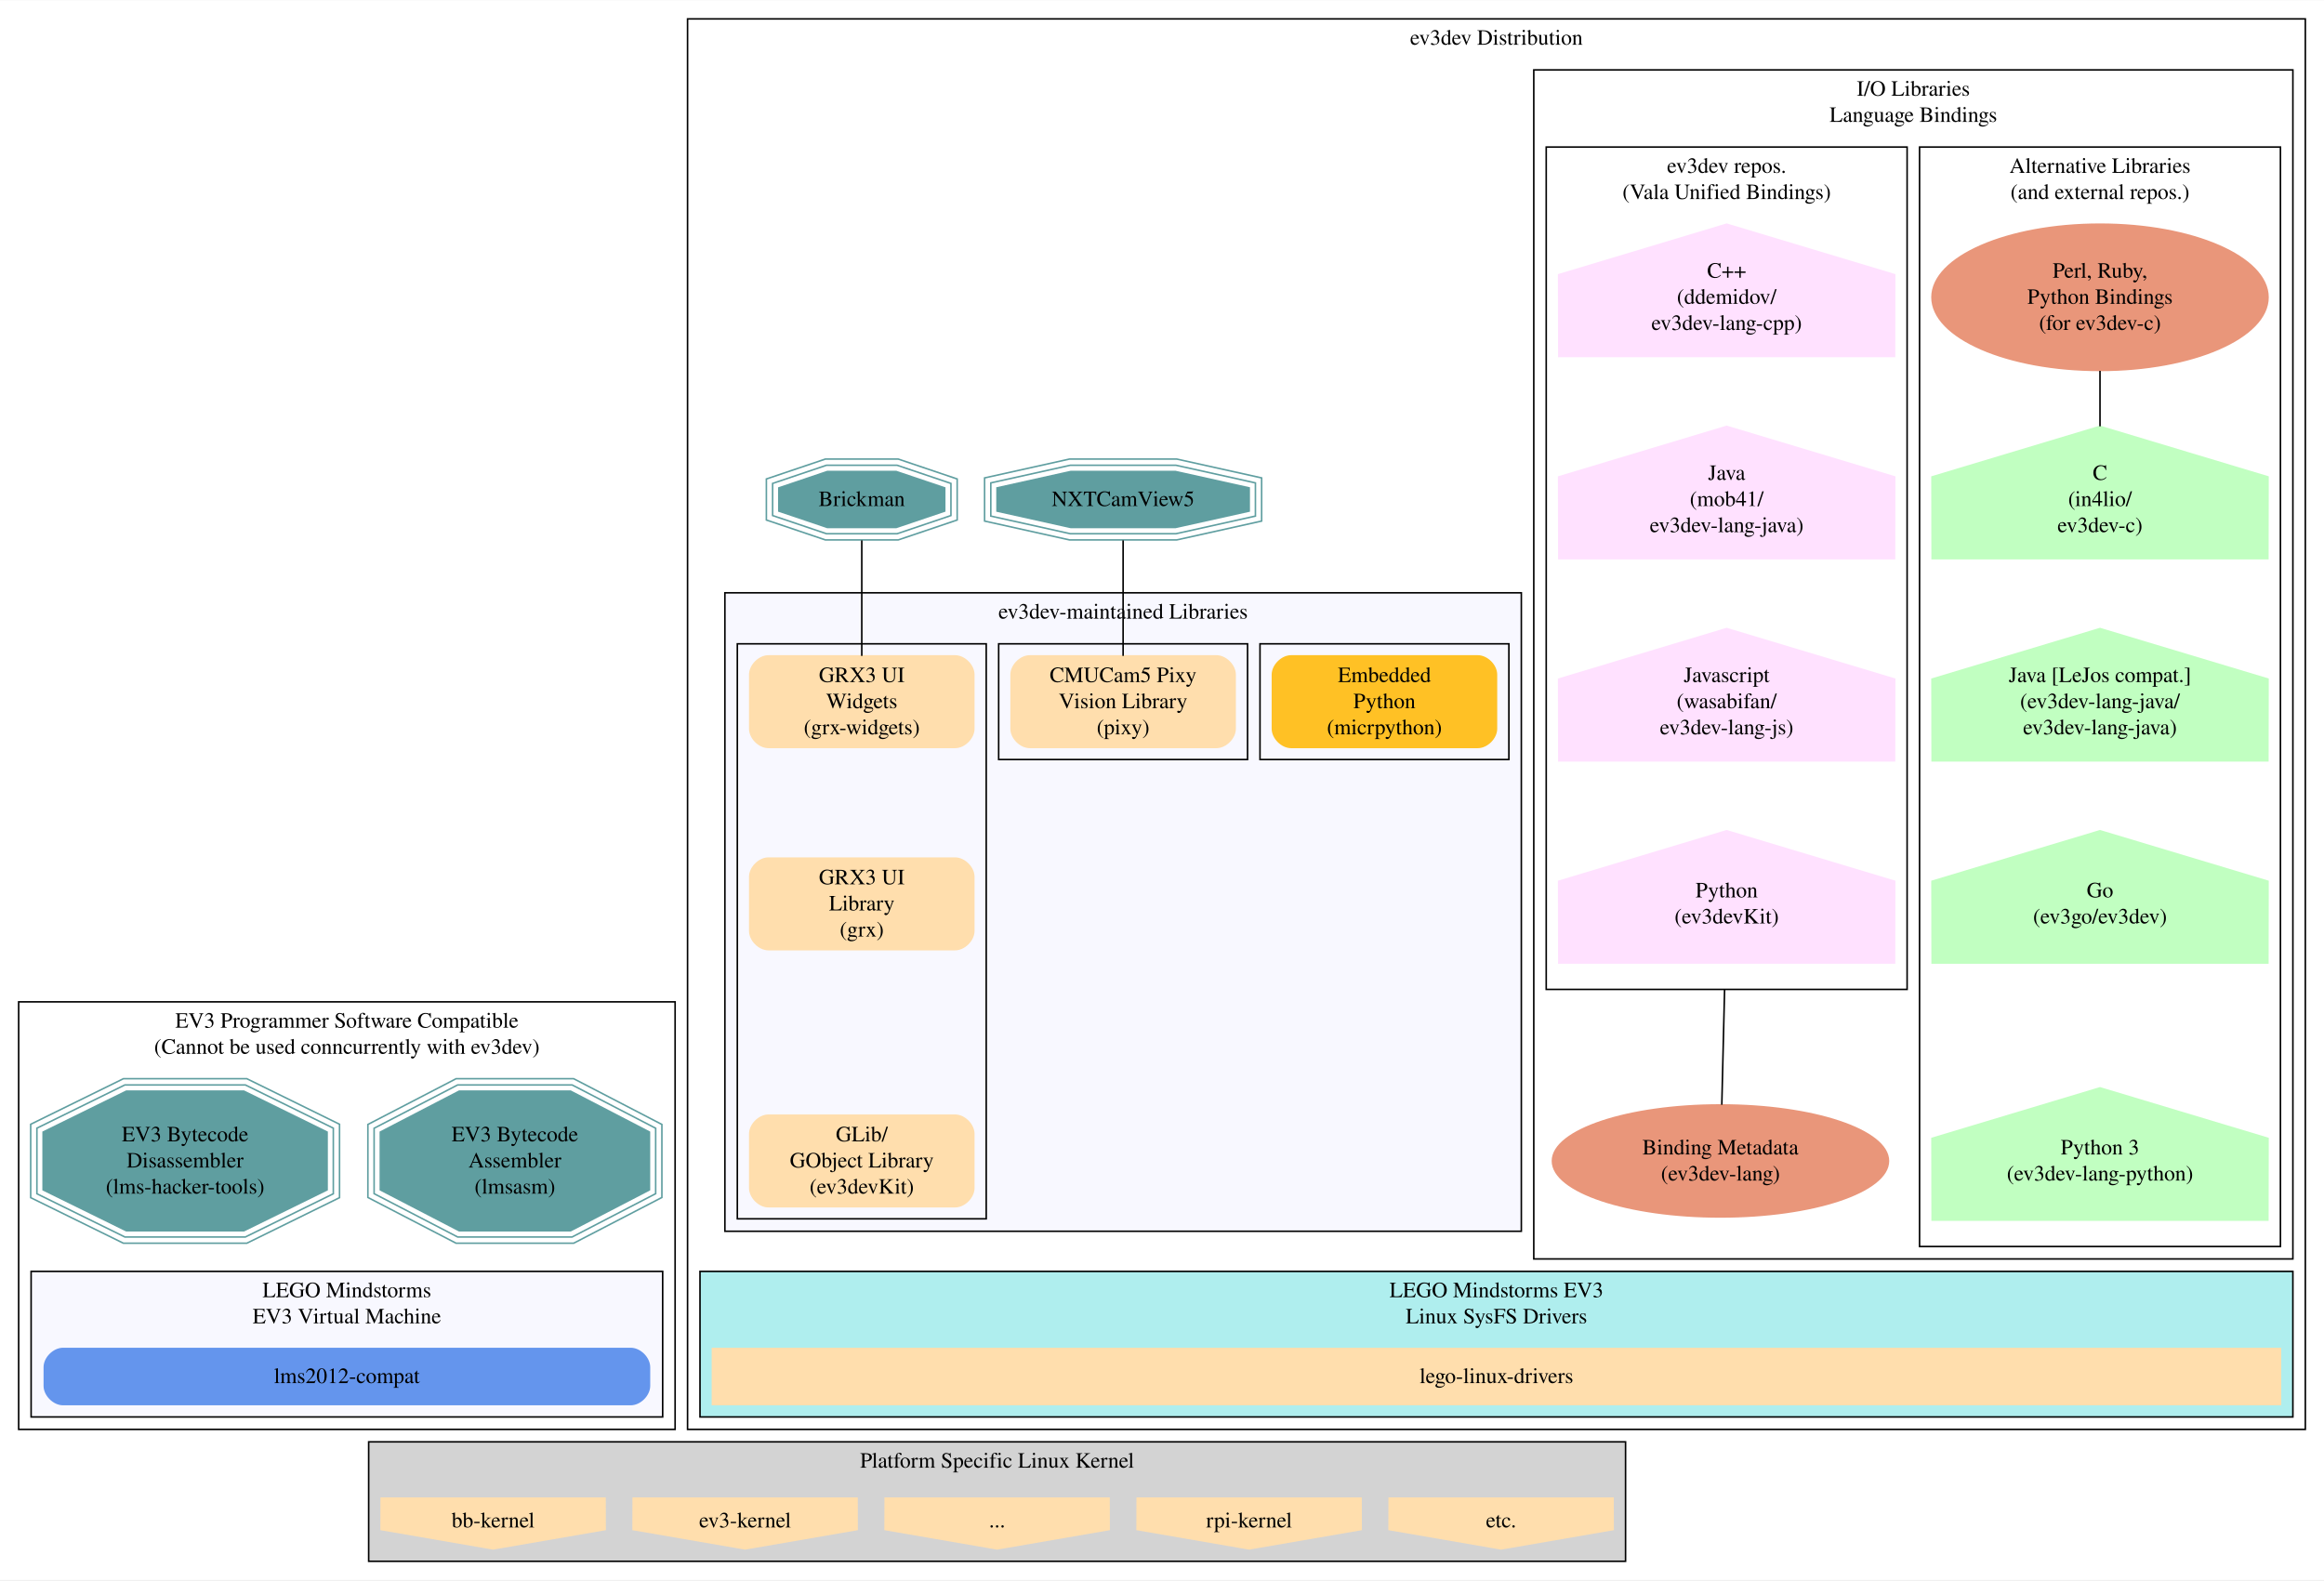
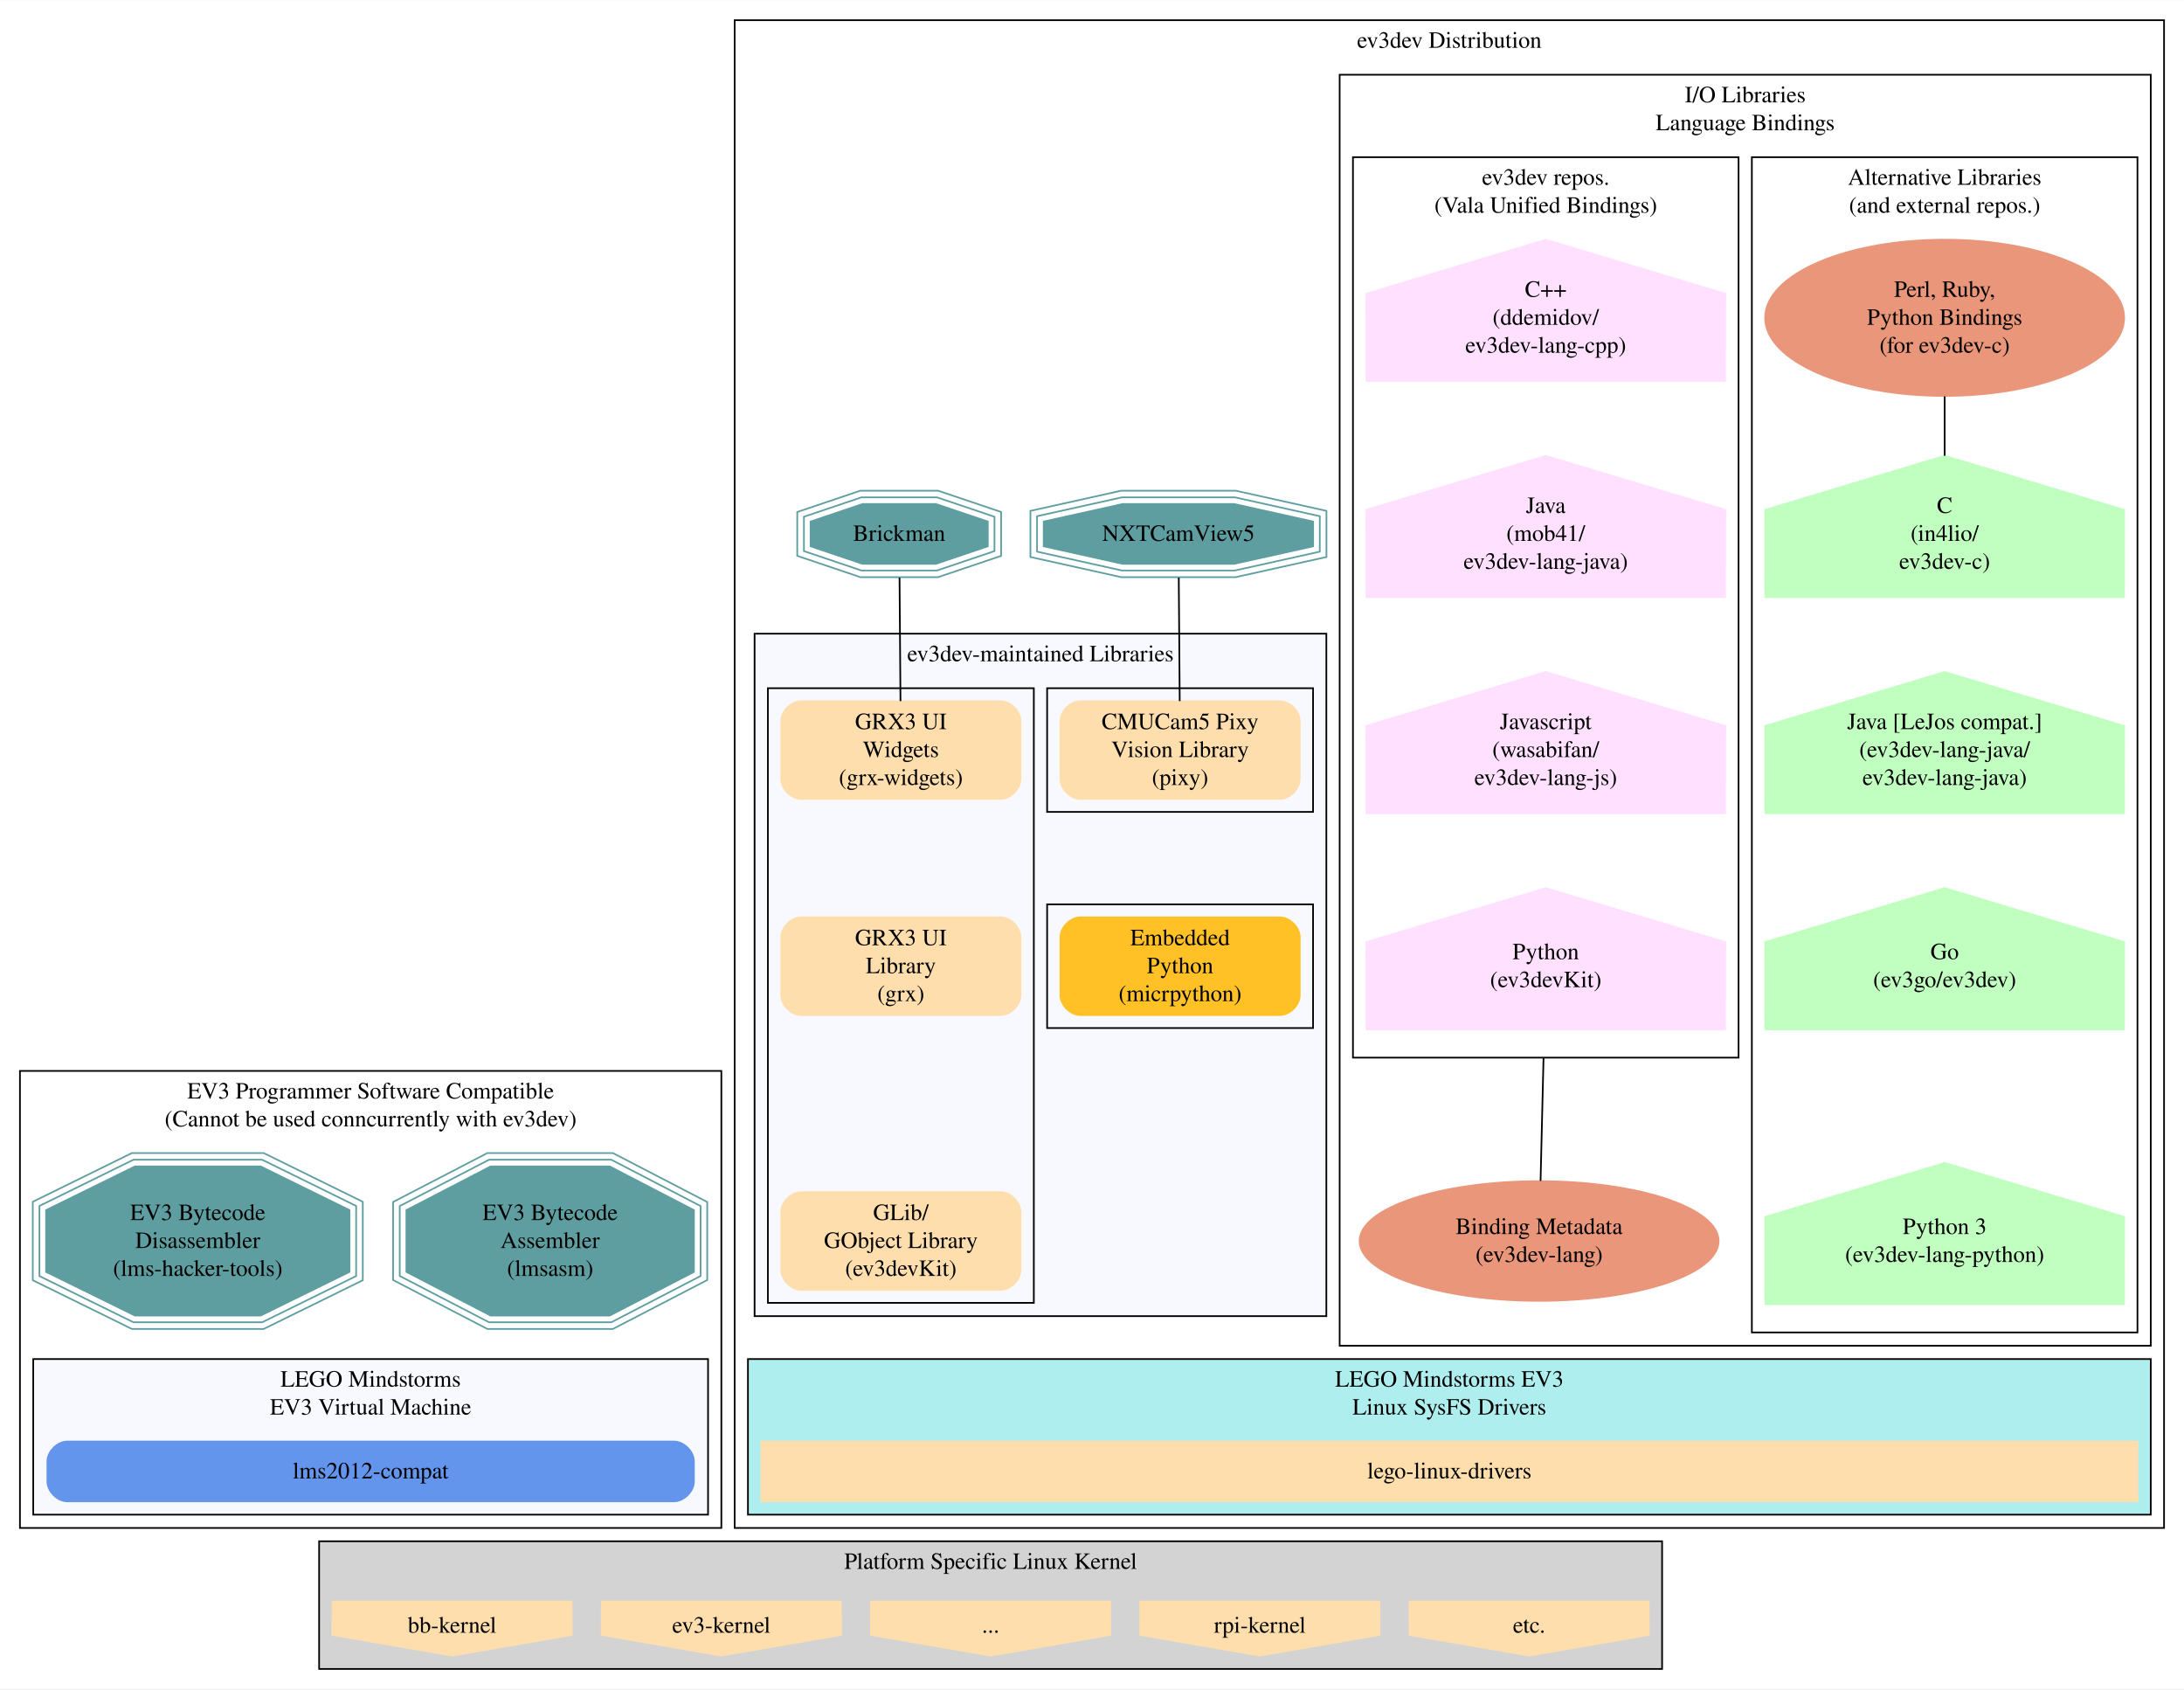
- <svg xmlns="http://www.w3.org/2000/svg" width="1494pt" height="1016pt" viewBox="0.00 0.00 1494.00 1015.70">
+ <svg xmlns="http://www.w3.org/2000/svg" width="1314pt" height="1016pt" viewBox="0.00 0.00 1314.00 1015.70">
  <g id="graph0" class="graph" transform="scale(1 1) rotate(0) translate(4 1011.697)">
-     <polygon fill="#ffffff" stroke="transparent" points="-4,4 -4,-1011.697 1490,-1011.697 1490,4 -4,4" />
+     <polygon fill="#ffffff" stroke="transparent" points="-4,4 -4,-1011.697 1310,-1011.697 1310,4 -4,4" />
    <g id="clust1" class="cluster">
      <polygon fill="none" stroke="#000000" points="8,-92.8 8,-367.697 430,-367.697 430,-92.8 8,-92.8" />
      <text text-anchor="middle" x="219" y="-351.097" font-family="Times,serif" font-size="14.00" fill="#000000">EV3 Programmer Software Compatible</text>
      <text text-anchor="middle" x="219" y="-334.297" font-family="Times,serif" font-size="14.00" fill="#000000">(Cannot be used conncurrently with ev3dev)</text>
    </g>
    <g id="clust2" class="cluster">
      <polygon fill="#f8f8ff" stroke="#000000" points="16,-100.8 16,-194.4 422,-194.4 422,-100.8 16,-100.8" />
      <text text-anchor="middle" x="219" y="-177.8" font-family="Times,serif" font-size="14.00" fill="#000000">LEGO Mindstorms</text>
      <text text-anchor="middle" x="219" y="-161" font-family="Times,serif" font-size="14.00" fill="#000000">EV3 Virtual Machine</text>
    </g>
    <g id="clust4" class="cluster">
-       <polygon fill="none" stroke="#000000" points="438,-92.8 438,-999.697 1478,-999.697 1478,-92.8 438,-92.8" />
-       <text text-anchor="middle" x="958" y="-983.097" font-family="Times,serif" font-size="14.00" fill="#000000">ev3dev Distribution</text>
+       <polygon fill="none" stroke="#000000" points="438,-92.8 438,-999.697 1298,-999.697 1298,-92.8 438,-92.8" />
+       <text text-anchor="middle" x="868" y="-983.097" font-family="Times,serif" font-size="14.00" fill="#000000">ev3dev Distribution</text>
    </g>
    <g id="clust5" class="cluster">
-       <polygon fill="#f8f8ff" stroke="#000000" points="462,-220.2 462,-630.697 974,-630.697 974,-220.2 462,-220.2" />
-       <text text-anchor="middle" x="718" y="-614.097" font-family="Times,serif" font-size="14.00" fill="#000000">ev3dev-maintained Libraries</text>
+       <polygon fill="#f8f8ff" stroke="#000000" points="450,-220.2 450,-630.697 794,-630.697 794,-220.2 450,-220.2" />
+       <text text-anchor="middle" x="622" y="-614.097" font-family="Times,serif" font-size="14.00" fill="#000000">ev3dev-maintained Libraries</text>
    </g>
    <g id="clust6" class="cluster">
-       <polygon fill="#f8f8ff" stroke="#000000" points="470,-228.2 470,-597.897 630,-597.897 630,-228.2 470,-228.2" />
+       <polygon fill="#f8f8ff" stroke="#000000" points="458,-228.2 458,-597.897 618,-597.897 618,-228.2 458,-228.2" />
    </g>
    <g id="clust7" class="cluster">
-       <polygon fill="#f8f8ff" stroke="#000000" points="638,-523.497 638,-597.897 798,-597.897 798,-523.497 638,-523.497" />
+       <polygon fill="#f8f8ff" stroke="#000000" points="626,-523.497 626,-597.897 786,-597.897 786,-523.497 626,-523.497" />
    </g>
    <g id="clust8" class="cluster">
-       <polygon fill="#f8f8ff" stroke="#000000" points="806,-523.497 806,-597.897 966,-597.897 966,-523.497 806,-523.497" />
+       <polygon fill="#f8f8ff" stroke="#000000" points="626,-393.497 626,-467.897 786,-467.897 786,-393.497 626,-393.497" />
    </g>
    <g id="clust9" class="cluster">
-       <polygon fill="none" stroke="#000000" points="982,-202.4 982,-966.897 1470,-966.897 1470,-202.4 982,-202.4" />
-       <text text-anchor="middle" x="1226" y="-950.297" font-family="Times,serif" font-size="14.00" fill="#000000">I/O Libraries</text>
-       <text text-anchor="middle" x="1226" y="-933.497" font-family="Times,serif" font-size="14.00" fill="#000000">Language Bindings</text>
+       <polygon fill="none" stroke="#000000" points="802,-202.4 802,-966.897 1290,-966.897 1290,-202.4 802,-202.4" />
+       <text text-anchor="middle" x="1046" y="-950.297" font-family="Times,serif" font-size="14.00" fill="#000000">I/O Libraries</text>
+       <text text-anchor="middle" x="1046" y="-933.497" font-family="Times,serif" font-size="14.00" fill="#000000">Language Bindings</text>
    </g>
    <g id="clust10" class="cluster">
-       <polygon fill="none" stroke="#000000" points="1230,-210.4 1230,-917.297 1462,-917.297 1462,-210.4 1230,-210.4" />
-       <text text-anchor="middle" x="1346" y="-900.697" font-family="Times,serif" font-size="14.00" fill="#000000">Alternative Libraries</text>
-       <text text-anchor="middle" x="1346" y="-883.897" font-family="Times,serif" font-size="14.00" fill="#000000">(and external repos.)</text>
+       <polygon fill="none" stroke="#000000" points="1050,-210.4 1050,-917.297 1282,-917.297 1282,-210.4 1050,-210.4" />
+       <text text-anchor="middle" x="1166" y="-900.697" font-family="Times,serif" font-size="14.00" fill="#000000">Alternative Libraries</text>
+       <text text-anchor="middle" x="1166" y="-883.897" font-family="Times,serif" font-size="14.00" fill="#000000">(and external repos.)</text>
    </g>
    <g id="clust11" class="cluster">
-       <polygon fill="none" stroke="#000000" points="990,-375.697 990,-917.297 1222,-917.297 1222,-375.697 990,-375.697" />
-       <text text-anchor="middle" x="1106" y="-900.697" font-family="Times,serif" font-size="14.00" fill="#000000">ev3dev repos.</text>
-       <text text-anchor="middle" x="1106" y="-883.897" font-family="Times,serif" font-size="14.00" fill="#000000">(Vala Unified Bindings)</text>
+       <polygon fill="none" stroke="#000000" points="810,-375.697 810,-917.297 1042,-917.297 1042,-375.697 810,-375.697" />
+       <text text-anchor="middle" x="926" y="-900.697" font-family="Times,serif" font-size="14.00" fill="#000000">ev3dev repos.</text>
+       <text text-anchor="middle" x="926" y="-883.897" font-family="Times,serif" font-size="14.00" fill="#000000">(Vala Unified Bindings)</text>
    </g>
    <g id="clust12" class="cluster">
-       <polygon fill="#afeeee" stroke="#000000" points="446,-100.8 446,-194.4 1470,-194.4 1470,-100.8 446,-100.8" />
-       <text text-anchor="middle" x="958" y="-177.8" font-family="Times,serif" font-size="14.00" fill="#000000">LEGO Mindstorms EV3</text>
-       <text text-anchor="middle" x="958" y="-161" font-family="Times,serif" font-size="14.00" fill="#000000">Linux SysFS Drivers</text>
+       <polygon fill="#afeeee" stroke="#000000" points="446,-100.8 446,-194.4 1290,-194.4 1290,-100.8 446,-100.8" />
+       <text text-anchor="middle" x="868" y="-177.8" font-family="Times,serif" font-size="14.00" fill="#000000">LEGO Mindstorms EV3</text>
+       <text text-anchor="middle" x="868" y="-161" font-family="Times,serif" font-size="14.00" fill="#000000">Linux SysFS Drivers</text>
    </g>
    <g id="clust13" class="cluster">
-       <polygon fill="#d3d3d3" stroke="#000000" points="233,-8 233,-84.8 1041,-84.8 1041,-8 233,-8" />
-       <text text-anchor="middle" x="637" y="-68.2" font-family="Times,serif" font-size="14.00" fill="#000000">Platform Specific Linux Kernel</text>
+       <polygon fill="#d3d3d3" stroke="#000000" points="188,-8 188,-84.8 996,-84.8 996,-8 188,-8" />
+       <text text-anchor="middle" x="592" y="-68.2" font-family="Times,serif" font-size="14.00" fill="#000000">Platform Specific Linux Kernel</text>
    </g>
    <g id="node1" class="node">
      <polygon fill="#5f9ea0" stroke="#5f9ea0" points="413.5,-246.816 413.5,-283.984 362.829,-310.265 291.171,-310.265 240.5,-283.984 240.5,-246.816 291.171,-220.535 362.829,-220.535 413.5,-246.816" />
      <polygon fill="none" stroke="#5f9ea0" points="417.5,-244.371 417.5,-286.429 363.802,-314.281 290.198,-314.281 236.5,-286.429 236.5,-244.371 290.198,-216.519 363.802,-216.519 417.5,-244.371" />
      <polygon fill="none" stroke="#5f9ea0" points="421.5,-241.927 421.5,-288.873 364.774,-318.296 289.226,-318.296 232.5,-288.873 232.5,-241.927 289.226,-212.504 364.774,-212.504 421.5,-241.927" />
      <text text-anchor="middle" x="327" y="-278" font-family="Times,serif" font-size="14.00" fill="#000000">EV3 Bytecode</text>
      <text text-anchor="middle" x="327" y="-261.2" font-family="Times,serif" font-size="14.00" fill="#000000">Assembler</text>
      <text text-anchor="middle" x="327" y="-244.4" font-family="Times,serif" font-size="14.00" fill="#000000">(lmsasm)</text>
    </g>
    <g id="node3" class="node">
      <path fill="#6495ed" stroke="#6495ed" d="M401.5,-144.8C401.5,-144.8 36.5,-144.8 36.5,-144.8 30.5,-144.8 24.5,-138.8 24.5,-132.8 24.5,-132.8 24.5,-120.8 24.5,-120.8 24.5,-114.8 30.5,-108.8 36.5,-108.8 36.5,-108.8 401.5,-108.8 401.5,-108.8 407.5,-108.8 413.5,-114.8 413.5,-120.8 413.5,-120.8 413.5,-132.8 413.5,-132.8 413.5,-138.8 407.5,-144.8 401.5,-144.8" />
      <text text-anchor="middle" x="219" y="-122.6" font-family="Times,serif" font-size="14.00" fill="#000000">lms2012-compat</text>
    </g>
    <g id="edge1" class="edge">
      <path fill="none" stroke="#000000" stroke-width="0" d="M286.478,-213.396C267.683,-189.277 246.562,-162.171 233.037,-144.814" />
    </g>
    <g id="node2" class="node">
      <polygon fill="#5f9ea0" stroke="#5f9ea0" points="206.277,-246.816 206.277,-283.984 152.808,-310.265 77.192,-310.265 23.723,-283.984 23.723,-246.816 77.192,-220.535 152.808,-220.535 206.277,-246.816" />
      <polygon fill="none" stroke="#5f9ea0" points="210.272,-244.31 210.272,-286.49 153.733,-314.281 76.267,-314.281 19.728,-286.49 19.728,-244.31 76.267,-216.519 153.733,-216.519 210.272,-244.31" />
      <polygon fill="none" stroke="#5f9ea0" points="214.267,-241.805 214.267,-288.995 154.657,-318.296 75.343,-318.296 15.733,-288.995 15.733,-241.805 75.343,-212.504 154.657,-212.504 214.267,-241.805" />
      <text text-anchor="middle" x="115" y="-278" font-family="Times,serif" font-size="14.00" fill="#000000">EV3 Bytecode</text>
      <text text-anchor="middle" x="115" y="-261.2" font-family="Times,serif" font-size="14.00" fill="#000000">Disassembler</text>
      <text text-anchor="middle" x="115" y="-244.4" font-family="Times,serif" font-size="14.00" fill="#000000">(lms-hacker-tools)</text>
    </g>
    <g id="edge2" class="edge">
      <path fill="none" stroke="#000000" stroke-width="0" d="M154.615,-212.606C172.524,-188.738 192.515,-162.096 205.4,-144.924" />
    </g>
    <g id="node24" class="node">
-       <polygon fill="#ffdead" stroke="#ffdead" points="565,-28.438 637,-16 709,-28.438 708.933,-48.562 565.067,-48.562 565,-28.438" />
-       <text text-anchor="middle" x="637" y="-29.8" font-family="Times,serif" font-size="14.00" fill="#000000">...</text>
-     </g>
-     <g id="edge21" class="edge">
-       <path fill="none" stroke="#000000" stroke-width="0" d="M429.998,-94.176C434.03,-93.7 438.034,-93.241 442,-92.8 467.24,-89.995 531.855,-92.671 556,-84.8" />
+       <polygon fill="#ffdead" stroke="#ffdead" points="520,-28.438 592,-16 664,-28.438 663.933,-48.562 520.067,-48.562 520,-28.438" />
+       <text text-anchor="middle" x="592" y="-29.8" font-family="Times,serif" font-size="14.00" fill="#000000">...</text>
+     </g>
+     <g id="edge20" class="edge">
+       <path fill="none" stroke="#000000" stroke-width="0" d="M332.047,-108.76C367.235,-103.361 406.193,-97.604 442,-92.8 472.598,-88.695 481.873,-95.031 511,-84.8" />
    </g>
    <g id="node4" class="node">
-       <polygon fill="#5f9ea0" stroke="#5f9ea0" points="799.052,-683.242 799.052,-698.153 751.573,-708.697 684.427,-708.697 636.948,-698.153 636.948,-683.242 684.427,-672.697 751.573,-672.697 799.052,-683.242" />
-       <polygon fill="none" stroke="#5f9ea0" points="803.053,-680.033 803.053,-701.362 752.012,-712.697 683.988,-712.697 632.947,-701.362 632.947,-680.033 683.988,-668.697 752.012,-668.697 803.053,-680.033" />
-       <polygon fill="none" stroke="#5f9ea0" points="807.054,-676.824 807.054,-704.571 752.451,-716.697 683.549,-716.697 628.946,-704.571 628.946,-676.824 683.549,-664.697 752.451,-664.697 807.054,-676.824" />
-       <text text-anchor="middle" x="718" y="-686.497" font-family="Times,serif" font-size="14.00" fill="#000000">NXTCamView5</text>
+       <polygon fill="#5f9ea0" stroke="#5f9ea0" points="786.052,-683.242 786.052,-698.153 738.573,-708.697 671.427,-708.697 623.948,-698.153 623.948,-683.242 671.427,-672.697 738.573,-672.697 786.052,-683.242" />
+       <polygon fill="none" stroke="#5f9ea0" points="790.053,-680.033 790.053,-701.362 739.012,-712.697 670.988,-712.697 619.947,-701.362 619.947,-680.033 670.988,-668.697 739.012,-668.697 790.053,-680.033" />
+       <polygon fill="none" stroke="#5f9ea0" points="794.054,-676.824 794.054,-704.571 739.451,-716.697 670.549,-716.697 615.946,-704.571 615.946,-676.824 670.549,-664.697 739.451,-664.697 794.054,-676.824" />
+       <text text-anchor="middle" x="705" y="-686.497" font-family="Times,serif" font-size="14.00" fill="#000000">NXTCamView5</text>
    </g>
    <g id="node9" class="node">
-       <path fill="#ffdead" stroke="#ffdead" d="M778,-590.099C778,-590.099 658,-590.099 658,-590.099 652,-590.099 646,-584.099 646,-578.099 646,-578.099 646,-543.296 646,-543.296 646,-537.296 652,-531.296 658,-531.296 658,-531.296 778,-531.296 778,-531.296 784,-531.296 790,-537.296 790,-543.296 790,-543.296 790,-578.099 790,-578.099 790,-584.099 784,-590.099 778,-590.099" />
-       <text text-anchor="middle" x="718" y="-573.297" font-family="Times,serif" font-size="14.00" fill="#000000">CMUCam5 Pixy</text>
-       <text text-anchor="middle" x="718" y="-556.497" font-family="Times,serif" font-size="14.00" fill="#000000">Vision Library</text>
-       <text text-anchor="middle" x="718" y="-539.697" font-family="Times,serif" font-size="14.00" fill="#000000">(pixy)</text>
+       <path fill="#ffdead" stroke="#ffdead" d="M766,-590.099C766,-590.099 646,-590.099 646,-590.099 640,-590.099 634,-584.099 634,-578.099 634,-578.099 634,-543.296 634,-543.296 634,-537.296 640,-531.296 646,-531.296 646,-531.296 766,-531.296 766,-531.296 772,-531.296 778,-537.296 778,-543.296 778,-543.296 778,-578.099 778,-578.099 778,-584.099 772,-590.099 766,-590.099" />
+       <text text-anchor="middle" x="706" y="-573.297" font-family="Times,serif" font-size="14.00" fill="#000000">CMUCam5 Pixy</text>
+       <text text-anchor="middle" x="706" y="-556.497" font-family="Times,serif" font-size="14.00" fill="#000000">Vision Library</text>
+       <text text-anchor="middle" x="706" y="-539.697" font-family="Times,serif" font-size="14.00" fill="#000000">(pixy)</text>
+     </g>
+     <g id="edge14" class="edge">
+       <path fill="none" stroke="#000000" d="M705.202,-664.39C705.368,-642.874 705.602,-612.466 705.774,-590.141" />
+     </g>
+     <g id="node5" class="node">
+       <polygon fill="#5f9ea0" stroke="#5f9ea0" points="590.308,-683.242 590.308,-698.153 559.081,-708.697 514.919,-708.697 483.692,-698.153 483.692,-683.242 514.919,-672.697 559.081,-672.697 590.308,-683.242" />
+       <polygon fill="none" stroke="#5f9ea0" points="594.319,-680.373 594.319,-701.022 559.741,-712.697 514.259,-712.697 479.681,-701.022 479.681,-680.373 514.259,-668.697 559.741,-668.697 594.319,-680.373" />
+       <polygon fill="none" stroke="#5f9ea0" points="598.33,-677.504 598.33,-703.891 560.402,-716.697 513.598,-716.697 475.67,-703.891 475.67,-677.504 513.598,-664.697 560.402,-664.697 598.33,-677.504" />
+       <text text-anchor="middle" x="537" y="-686.497" font-family="Times,serif" font-size="14.00" fill="#000000">Brickman</text>
+     </g>
+     <g id="node6" class="node">
+       <path fill="#ffdead" stroke="#ffdead" d="M598,-590.099C598,-590.099 478,-590.099 478,-590.099 472,-590.099 466,-584.099 466,-578.099 466,-578.099 466,-543.296 466,-543.296 466,-537.296 472,-531.296 478,-531.296 478,-531.296 598,-531.296 598,-531.296 604,-531.296 610,-537.296 610,-543.296 610,-543.296 610,-578.099 610,-578.099 610,-584.099 604,-590.099 598,-590.099" />
+       <text text-anchor="middle" x="538" y="-573.297" font-family="Times,serif" font-size="14.00" fill="#000000">GRX3 UI</text>
+       <text text-anchor="middle" x="538" y="-556.497" font-family="Times,serif" font-size="14.00" fill="#000000">Widgets</text>
+       <text text-anchor="middle" x="538" y="-539.697" font-family="Times,serif" font-size="14.00" fill="#000000">(grx-widgets)</text>
    </g>
    <g id="edge13" class="edge">
-       <path fill="none" stroke="#000000" d="M718,-664.39C718,-642.874 718,-612.466 718,-590.141" />
-     </g>
-     <g id="node5" class="node">
-       <polygon fill="#5f9ea0" stroke="#5f9ea0" points="603.308,-683.242 603.308,-698.153 572.081,-708.697 527.919,-708.697 496.692,-698.153 496.692,-683.242 527.919,-672.697 572.081,-672.697 603.308,-683.242" />
-       <polygon fill="none" stroke="#5f9ea0" points="607.319,-680.373 607.319,-701.022 572.741,-712.697 527.259,-712.697 492.681,-701.022 492.681,-680.373 527.259,-668.697 572.741,-668.697 607.319,-680.373" />
-       <polygon fill="none" stroke="#5f9ea0" points="611.33,-677.504 611.33,-703.891 573.402,-716.697 526.598,-716.697 488.67,-703.891 488.67,-677.504 526.598,-664.697 573.402,-664.697 611.33,-677.504" />
-       <text text-anchor="middle" x="550" y="-686.497" font-family="Times,serif" font-size="14.00" fill="#000000">Brickman</text>
-     </g>
-     <g id="node6" class="node">
-       <path fill="#ffdead" stroke="#ffdead" d="M610,-590.099C610,-590.099 490,-590.099 490,-590.099 484,-590.099 478,-584.099 478,-578.099 478,-578.099 478,-543.296 478,-543.296 478,-537.296 484,-531.296 490,-531.296 490,-531.296 610,-531.296 610,-531.296 616,-531.296 622,-537.296 622,-543.296 622,-543.296 622,-578.099 622,-578.099 622,-584.099 616,-590.099 610,-590.099" />
-       <text text-anchor="middle" x="550" y="-573.297" font-family="Times,serif" font-size="14.00" fill="#000000">GRX3 UI</text>
-       <text text-anchor="middle" x="550" y="-556.497" font-family="Times,serif" font-size="14.00" fill="#000000">Widgets</text>
-       <text text-anchor="middle" x="550" y="-539.697" font-family="Times,serif" font-size="14.00" fill="#000000">(grx-widgets)</text>
+       <path fill="none" stroke="#000000" d="M537.202,-664.39C537.368,-642.874 537.602,-612.466 537.774,-590.141" />
+     </g>
+     <g id="node7" class="node">
+       <path fill="#ffdead" stroke="#ffdead" d="M598,-460.099C598,-460.099 478,-460.099 478,-460.099 472,-460.099 466,-454.099 466,-448.099 466,-448.099 466,-413.296 466,-413.296 466,-407.296 472,-401.296 478,-401.296 478,-401.296 598,-401.296 598,-401.296 604,-401.296 610,-407.296 610,-413.296 610,-413.296 610,-448.099 610,-448.099 610,-454.099 604,-460.099 598,-460.099" />
+       <text text-anchor="middle" x="538" y="-443.297" font-family="Times,serif" font-size="14.00" fill="#000000">GRX3 UI</text>
+       <text text-anchor="middle" x="538" y="-426.497" font-family="Times,serif" font-size="14.00" fill="#000000">Library</text>
+       <text text-anchor="middle" x="538" y="-409.697" font-family="Times,serif" font-size="14.00" fill="#000000">(grx)</text>
+     </g>
+     <g id="edge3" class="edge">
+       <path fill="none" stroke="#000000" stroke-width="0" d="M538,-531.198C538,-509.923 538,-481.328 538,-460.08" />
+     </g>
+     <g id="node8" class="node">
+       <path fill="#ffdead" stroke="#ffdead" d="M598,-294.801C598,-294.801 478,-294.801 478,-294.801 472,-294.801 466,-288.801 466,-282.801 466,-282.801 466,-247.999 466,-247.999 466,-241.999 472,-235.999 478,-235.999 478,-235.999 598,-235.999 598,-235.999 604,-235.999 610,-241.999 610,-247.999 610,-247.999 610,-282.801 610,-282.801 610,-288.801 604,-294.801 598,-294.801" />
+       <text text-anchor="middle" x="538" y="-278" font-family="Times,serif" font-size="14.00" fill="#000000">GLib/</text>
+       <text text-anchor="middle" x="538" y="-261.2" font-family="Times,serif" font-size="14.00" fill="#000000">GObject Library</text>
+       <text text-anchor="middle" x="538" y="-244.4" font-family="Times,serif" font-size="14.00" fill="#000000">(ev3devKit)</text>
+     </g>
+     <g id="edge4" class="edge">
+       <path fill="none" stroke="#000000" stroke-width="0" d="M538,-401.146C538,-371.058 538,-324.691 538,-294.696" />
+     </g>
+     <g id="node21" class="node">
+       <polygon fill="#ffdead" stroke="#ffdead" points="1282,-144.8 454,-144.8 454,-108.8 1282,-108.8 1282,-144.8" />
+       <text text-anchor="middle" x="868" y="-122.6" font-family="Times,serif" font-size="14.00" fill="#000000">lego-linux-drivers</text>
+     </g>
+     <g id="edge18" class="edge">
+       <path fill="none" stroke="#000000" stroke-width="0" d="M617.997,-231.801C644.968,-220.473 676.107,-207.395 707.056,-194.396" />
+     </g>
+     <g id="node10" class="node">
+       <path fill="#ffc125" stroke="#ffc125" d="M766,-460.099C766,-460.099 646,-460.099 646,-460.099 640,-460.099 634,-454.099 634,-448.099 634,-448.099 634,-413.296 634,-413.296 634,-407.296 640,-401.296 646,-401.296 646,-401.296 766,-401.296 766,-401.296 772,-401.296 778,-407.296 778,-413.296 778,-413.296 778,-448.099 778,-448.099 778,-454.099 772,-460.099 766,-460.099" />
+       <text text-anchor="middle" x="706" y="-443.297" font-family="Times,serif" font-size="14.00" fill="#000000">Embedded</text>
+       <text text-anchor="middle" x="706" y="-426.497" font-family="Times,serif" font-size="14.00" fill="#000000">Python</text>
+       <text text-anchor="middle" x="706" y="-409.697" font-family="Times,serif" font-size="14.00" fill="#000000">(micrpython)</text>
+     </g>
+     <g id="edge5" class="edge">
+       <path fill="none" stroke="#000000" stroke-width="0" d="M706,-531.198C706,-509.923 706,-481.328 706,-460.08" />
+     </g>
+     <g id="edge19" class="edge">
+       <path fill="none" stroke="#000000" stroke-width="0" d="M716.396,-393.5C730.5,-346.614 758.545,-264.635 798,-202.4 799.699,-199.72 801.498,-197.049 803.376,-194.399" />
+     </g>
+     <g id="node11" class="node">
+       <polygon fill="#c1ffc1" stroke="#c1ffc1" points="1274,-705.221 1166,-737.697 1058,-705.221 1058.101,-652.674 1273.899,-652.674 1274,-705.221" />
+       <text text-anchor="middle" x="1166" y="-703.297" font-family="Times,serif" font-size="14.00" fill="#000000">C</text>
+       <text text-anchor="middle" x="1166" y="-686.497" font-family="Times,serif" font-size="14.00" fill="#000000">(in4lio/</text>
+       <text text-anchor="middle" x="1166" y="-669.697" font-family="Times,serif" font-size="14.00" fill="#000000">ev3dev-c)</text>
+     </g>
+     <g id="node12" class="node">
+       <polygon fill="#c1ffc1" stroke="#c1ffc1" points="1274,-575.221 1166,-607.697 1058,-575.221 1058.101,-522.674 1273.899,-522.674 1274,-575.221" />
+       <text text-anchor="middle" x="1166" y="-573.297" font-family="Times,serif" font-size="14.00" fill="#000000">Java [LeJos compat.]</text>
+       <text text-anchor="middle" x="1166" y="-556.497" font-family="Times,serif" font-size="14.00" fill="#000000">(ev3dev-lang-java/</text>
+       <text text-anchor="middle" x="1166" y="-539.697" font-family="Times,serif" font-size="14.00" fill="#000000">ev3dev-lang-java)</text>
+     </g>
+     <g id="edge6" class="edge">
+       <path fill="none" stroke="#000000" stroke-width="0" d="M1166,-652.396C1166,-638.466 1166,-622.555 1166,-607.941" />
+     </g>
+     <g id="node13" class="node">
+       <polygon fill="#c1ffc1" stroke="#c1ffc1" points="1274,-445.221 1166,-477.697 1058,-445.221 1058.101,-392.674 1273.899,-392.674 1274,-445.221" />
+       <text text-anchor="middle" x="1166" y="-434.897" font-family="Times,serif" font-size="14.00" fill="#000000">Go</text>
+       <text text-anchor="middle" x="1166" y="-418.097" font-family="Times,serif" font-size="14.00" fill="#000000">(ev3go/ev3dev)</text>
+     </g>
+     <g id="edge7" class="edge">
+       <path fill="none" stroke="#000000" stroke-width="0" d="M1166,-522.396C1166,-508.466 1166,-492.555 1166,-477.941" />
+     </g>
+     <g id="node14" class="node">
+       <polygon fill="#c1ffc1" stroke="#c1ffc1" points="1274,-279.924 1166,-312.4 1058,-279.924 1058.101,-227.376 1273.899,-227.376 1274,-279.924" />
+       <text text-anchor="middle" x="1166" y="-269.6" font-family="Times,serif" font-size="14.00" fill="#000000">Python 3</text>
+       <text text-anchor="middle" x="1166" y="-252.8" font-family="Times,serif" font-size="14.00" fill="#000000">(ev3dev-lang-python)</text>
+     </g>
+     <g id="edge8" class="edge">
+       <path fill="none" stroke="#000000" stroke-width="0" d="M1166,-392.359C1166,-368.612 1166,-337.935 1166,-312.685" />
+     </g>
+     <g id="node15" class="node">
+       <ellipse fill="#e9967a" stroke="#e9967a" cx="1166" cy="-820.697" rx="108" ry="47" />
+       <text text-anchor="middle" x="1166" y="-833.297" font-family="Times,serif" font-size="14.00" fill="#000000">Perl, Ruby,</text>
+       <text text-anchor="middle" x="1166" y="-816.497" font-family="Times,serif" font-size="14.00" fill="#000000">Python Bindings</text>
+       <text text-anchor="middle" x="1166" y="-799.697" font-family="Times,serif" font-size="14.00" fill="#000000">(for ev3dev-c)</text>
+     </g>
+     <g id="edge9" class="edge">
+       <path fill="none" stroke="#000000" d="M1166,-773.397C1166,-761.781 1166,-749.349 1166,-737.745" />
+     </g>
+     <g id="node16" class="node">
+       <polygon fill="#ffe1ff" stroke="#ffe1ff" points="1034,-835.221 926,-867.697 818,-835.221 818.101,-782.674 1033.899,-782.674 1034,-835.221" />
+       <text text-anchor="middle" x="926" y="-833.297" font-family="Times,serif" font-size="14.00" fill="#000000">C++</text>
+       <text text-anchor="middle" x="926" y="-816.497" font-family="Times,serif" font-size="14.00" fill="#000000">(ddemidov/</text>
+       <text text-anchor="middle" x="926" y="-799.697" font-family="Times,serif" font-size="14.00" fill="#000000">ev3dev-lang-cpp)</text>
+     </g>
+     <g id="node17" class="node">
+       <polygon fill="#ffe1ff" stroke="#ffe1ff" points="1034,-705.221 926,-737.697 818,-705.221 818.101,-652.674 1033.899,-652.674 1034,-705.221" />
+       <text text-anchor="middle" x="926" y="-703.297" font-family="Times,serif" font-size="14.00" fill="#000000">Java</text>
+       <text text-anchor="middle" x="926" y="-686.497" font-family="Times,serif" font-size="14.00" fill="#000000">(mob41/</text>
+       <text text-anchor="middle" x="926" y="-669.697" font-family="Times,serif" font-size="14.00" fill="#000000">ev3dev-lang-java)</text>
+     </g>
+     <g id="edge10" class="edge">
+       <path fill="none" stroke="#000000" stroke-width="0" d="M926,-782.396C926,-768.466 926,-752.555 926,-737.941" />
+     </g>
+     <g id="node18" class="node">
+       <polygon fill="#ffe1ff" stroke="#ffe1ff" points="1034,-575.221 926,-607.697 818,-575.221 818.101,-522.674 1033.899,-522.674 1034,-575.221" />
+       <text text-anchor="middle" x="926" y="-573.297" font-family="Times,serif" font-size="14.00" fill="#000000">Javascript</text>
+       <text text-anchor="middle" x="926" y="-556.497" font-family="Times,serif" font-size="14.00" fill="#000000">(wasabifan/</text>
+       <text text-anchor="middle" x="926" y="-539.697" font-family="Times,serif" font-size="14.00" fill="#000000">ev3dev-lang-js)</text>
+     </g>
+     <g id="edge11" class="edge">
+       <path fill="none" stroke="#000000" stroke-width="0" d="M926,-652.396C926,-638.466 926,-622.555 926,-607.941" />
+     </g>
+     <g id="node19" class="node">
+       <polygon fill="#ffe1ff" stroke="#ffe1ff" points="1034,-445.221 926,-477.697 818,-445.221 818.101,-392.674 1033.899,-392.674 1034,-445.221" />
+       <text text-anchor="middle" x="926" y="-434.897" font-family="Times,serif" font-size="14.00" fill="#000000">Python</text>
+       <text text-anchor="middle" x="926" y="-418.097" font-family="Times,serif" font-size="14.00" fill="#000000">(ev3devKit)</text>
    </g>
    <g id="edge12" class="edge">
-       <path fill="none" stroke="#000000" d="M550,-664.39C550,-642.874 550,-612.466 550,-590.141" />
-     </g>
-     <g id="node7" class="node">
-       <path fill="#ffdead" stroke="#ffdead" d="M610,-460.099C610,-460.099 490,-460.099 490,-460.099 484,-460.099 478,-454.099 478,-448.099 478,-448.099 478,-413.296 478,-413.296 478,-407.296 484,-401.296 490,-401.296 490,-401.296 610,-401.296 610,-401.296 616,-401.296 622,-407.296 622,-413.296 622,-413.296 622,-448.099 622,-448.099 622,-454.099 616,-460.099 610,-460.099" />
-       <text text-anchor="middle" x="550" y="-443.297" font-family="Times,serif" font-size="14.00" fill="#000000">GRX3 UI</text>
-       <text text-anchor="middle" x="550" y="-426.497" font-family="Times,serif" font-size="14.00" fill="#000000">Library</text>
-       <text text-anchor="middle" x="550" y="-409.697" font-family="Times,serif" font-size="14.00" fill="#000000">(grx)</text>
-     </g>
-     <g id="edge3" class="edge">
-       <path fill="none" stroke="#000000" stroke-width="0" d="M550,-531.198C550,-509.923 550,-481.328 550,-460.08" />
-     </g>
-     <g id="node8" class="node">
-       <path fill="#ffdead" stroke="#ffdead" d="M610,-294.801C610,-294.801 490,-294.801 490,-294.801 484,-294.801 478,-288.801 478,-282.801 478,-282.801 478,-247.999 478,-247.999 478,-241.999 484,-235.999 490,-235.999 490,-235.999 610,-235.999 610,-235.999 616,-235.999 622,-241.999 622,-247.999 622,-247.999 622,-282.801 622,-282.801 622,-288.801 616,-294.801 610,-294.801" />
-       <text text-anchor="middle" x="550" y="-278" font-family="Times,serif" font-size="14.00" fill="#000000">GLib/</text>
-       <text text-anchor="middle" x="550" y="-261.2" font-family="Times,serif" font-size="14.00" fill="#000000">GObject Library</text>
-       <text text-anchor="middle" x="550" y="-244.4" font-family="Times,serif" font-size="14.00" fill="#000000">(ev3devKit)</text>
-     </g>
-     <g id="edge4" class="edge">
-       <path fill="none" stroke="#000000" stroke-width="0" d="M550,-401.146C550,-371.058 550,-324.691 550,-294.696" />
-     </g>
-     <g id="node21" class="node">
-       <polygon fill="#ffdead" stroke="#ffdead" points="1462,-144.8 454,-144.8 454,-108.8 1462,-108.8 1462,-144.8" />
-       <text text-anchor="middle" x="958" y="-122.6" font-family="Times,serif" font-size="14.00" fill="#000000">lego-linux-drivers</text>
+       <path fill="none" stroke="#000000" stroke-width="0" d="M926,-522.396C926,-508.466 926,-492.555 926,-477.941" />
+     </g>
+     <g id="node20" class="node">
+       <ellipse fill="#e9967a" stroke="#e9967a" cx="922" cy="-265.4" rx="108" ry="36" />
+       <text text-anchor="middle" x="922" y="-269.6" font-family="Times,serif" font-size="14.00" fill="#000000">Binding Metadata</text>
+       <text text-anchor="middle" x="922" y="-252.8" font-family="Times,serif" font-size="14.00" fill="#000000">(ev3dev-lang)</text>
+     </g>
+     <g id="edge15" class="edge">
+       <path fill="none" stroke="#000000" d="M924.669,-375.702C924.078,-351.295 923.4,-323.25 922.875,-301.548" />
+     </g>
+     <g id="edge17" class="edge">
+       <path fill="none" stroke="#000000" stroke-width="0" d="M907.953,-229.346C903.768,-218.604 899.038,-206.465 894.336,-194.395" />
    </g>
    <g id="edge16" class="edge">
-       <path fill="none" stroke="#000000" stroke-width="0" d="M622.267,-239.004C658.954,-226.232 705.548,-210.256 752.264,-194.398" />
-     </g>
-     <g id="edge18" class="edge">
-       <path fill="none" stroke="#000000" stroke-width="0" d="M629.998,-240.045C669.047,-227.106 717.841,-210.688 765.766,-194.395" />
-     </g>
-     <g id="edge19" class="edge">
-       <path fill="none" stroke="#000000" stroke-width="0" d="M737.928,-523.499C773,-458.21 848.268,-318.865 914,-202.4 915.483,-199.772 917.001,-197.097 918.54,-194.397" />
-     </g>
-     <g id="node10" class="node">
-       <path fill="#ffc125" stroke="#ffc125" d="M946,-590.099C946,-590.099 826,-590.099 826,-590.099 820,-590.099 814,-584.099 814,-578.099 814,-578.099 814,-543.296 814,-543.296 814,-537.296 820,-531.296 826,-531.296 826,-531.296 946,-531.296 946,-531.296 952,-531.296 958,-537.296 958,-543.296 958,-543.296 958,-578.099 958,-578.099 958,-584.099 952,-590.099 946,-590.099" />
-       <text text-anchor="middle" x="886" y="-573.297" font-family="Times,serif" font-size="14.00" fill="#000000">Embedded</text>
-       <text text-anchor="middle" x="886" y="-556.497" font-family="Times,serif" font-size="14.00" fill="#000000">Python</text>
-       <text text-anchor="middle" x="886" y="-539.697" font-family="Times,serif" font-size="14.00" fill="#000000">(micrpython)</text>
-     </g>
-     <g id="edge20" class="edge">
-       <path fill="none" stroke="#000000" stroke-width="0" d="M892.173,-523.5C904.303,-450.397 931.405,-287.072 946.783,-194.397" />
-     </g>
-     <g id="node11" class="node">
-       <polygon fill="#c1ffc1" stroke="#c1ffc1" points="1454,-705.221 1346,-737.697 1238,-705.221 1238.101,-652.674 1453.899,-652.674 1454,-705.221" />
-       <text text-anchor="middle" x="1346" y="-703.297" font-family="Times,serif" font-size="14.00" fill="#000000">C</text>
-       <text text-anchor="middle" x="1346" y="-686.497" font-family="Times,serif" font-size="14.00" fill="#000000">(in4lio/</text>
-       <text text-anchor="middle" x="1346" y="-669.697" font-family="Times,serif" font-size="14.00" fill="#000000">ev3dev-c)</text>
-     </g>
-     <g id="node12" class="node">
-       <polygon fill="#c1ffc1" stroke="#c1ffc1" points="1454,-575.221 1346,-607.697 1238,-575.221 1238.101,-522.674 1453.899,-522.674 1454,-575.221" />
-       <text text-anchor="middle" x="1346" y="-573.297" font-family="Times,serif" font-size="14.00" fill="#000000">Java [LeJos compat.]</text>
-       <text text-anchor="middle" x="1346" y="-556.497" font-family="Times,serif" font-size="14.00" fill="#000000">(ev3dev-lang-java/</text>
-       <text text-anchor="middle" x="1346" y="-539.697" font-family="Times,serif" font-size="14.00" fill="#000000">ev3dev-lang-java)</text>
-     </g>
-     <g id="edge5" class="edge">
-       <path fill="none" stroke="#000000" stroke-width="0" d="M1346,-652.396C1346,-638.466 1346,-622.555 1346,-607.941" />
-     </g>
-     <g id="node13" class="node">
-       <polygon fill="#c1ffc1" stroke="#c1ffc1" points="1454,-445.221 1346,-477.697 1238,-445.221 1238.101,-392.674 1453.899,-392.674 1454,-445.221" />
-       <text text-anchor="middle" x="1346" y="-434.897" font-family="Times,serif" font-size="14.00" fill="#000000">Go</text>
-       <text text-anchor="middle" x="1346" y="-418.097" font-family="Times,serif" font-size="14.00" fill="#000000">(ev3go/ev3dev)</text>
-     </g>
-     <g id="edge6" class="edge">
-       <path fill="none" stroke="#000000" stroke-width="0" d="M1346,-522.396C1346,-508.466 1346,-492.555 1346,-477.941" />
-     </g>
-     <g id="node14" class="node">
-       <polygon fill="#c1ffc1" stroke="#c1ffc1" points="1454,-279.924 1346,-312.4 1238,-279.924 1238.101,-227.376 1453.899,-227.376 1454,-279.924" />
-       <text text-anchor="middle" x="1346" y="-269.6" font-family="Times,serif" font-size="14.00" fill="#000000">Python 3</text>
-       <text text-anchor="middle" x="1346" y="-252.8" font-family="Times,serif" font-size="14.00" fill="#000000">(ev3dev-lang-python)</text>
-     </g>
-     <g id="edge7" class="edge">
-       <path fill="none" stroke="#000000" stroke-width="0" d="M1346,-392.359C1346,-368.612 1346,-337.935 1346,-312.685" />
-     </g>
-     <g id="node15" class="node">
-       <ellipse fill="#e9967a" stroke="#e9967a" cx="1346" cy="-820.697" rx="108" ry="47" />
-       <text text-anchor="middle" x="1346" y="-833.297" font-family="Times,serif" font-size="14.00" fill="#000000">Perl, Ruby,</text>
-       <text text-anchor="middle" x="1346" y="-816.497" font-family="Times,serif" font-size="14.00" fill="#000000">Python Bindings</text>
-       <text text-anchor="middle" x="1346" y="-799.697" font-family="Times,serif" font-size="14.00" fill="#000000">(for ev3dev-c)</text>
-     </g>
-     <g id="edge8" class="edge">
-       <path fill="none" stroke="#000000" d="M1346,-773.397C1346,-761.781 1346,-749.349 1346,-737.745" />
-     </g>
-     <g id="node16" class="node">
-       <polygon fill="#ffe1ff" stroke="#ffe1ff" points="1214,-835.221 1106,-867.697 998,-835.221 998.101,-782.674 1213.899,-782.674 1214,-835.221" />
-       <text text-anchor="middle" x="1106" y="-833.297" font-family="Times,serif" font-size="14.00" fill="#000000">C++</text>
-       <text text-anchor="middle" x="1106" y="-816.497" font-family="Times,serif" font-size="14.00" fill="#000000">(ddemidov/</text>
-       <text text-anchor="middle" x="1106" y="-799.697" font-family="Times,serif" font-size="14.00" fill="#000000">ev3dev-lang-cpp)</text>
-     </g>
-     <g id="node17" class="node">
-       <polygon fill="#ffe1ff" stroke="#ffe1ff" points="1214,-705.221 1106,-737.697 998,-705.221 998.101,-652.674 1213.899,-652.674 1214,-705.221" />
-       <text text-anchor="middle" x="1106" y="-703.297" font-family="Times,serif" font-size="14.00" fill="#000000">Java</text>
-       <text text-anchor="middle" x="1106" y="-686.497" font-family="Times,serif" font-size="14.00" fill="#000000">(mob41/</text>
-       <text text-anchor="middle" x="1106" y="-669.697" font-family="Times,serif" font-size="14.00" fill="#000000">ev3dev-lang-java)</text>
-     </g>
-     <g id="edge9" class="edge">
-       <path fill="none" stroke="#000000" stroke-width="0" d="M1106,-782.396C1106,-768.466 1106,-752.555 1106,-737.941" />
-     </g>
-     <g id="node18" class="node">
-       <polygon fill="#ffe1ff" stroke="#ffe1ff" points="1214,-575.221 1106,-607.697 998,-575.221 998.101,-522.674 1213.899,-522.674 1214,-575.221" />
-       <text text-anchor="middle" x="1106" y="-573.297" font-family="Times,serif" font-size="14.00" fill="#000000">Javascript</text>
-       <text text-anchor="middle" x="1106" y="-556.497" font-family="Times,serif" font-size="14.00" fill="#000000">(wasabifan/</text>
-       <text text-anchor="middle" x="1106" y="-539.697" font-family="Times,serif" font-size="14.00" fill="#000000">ev3dev-lang-js)</text>
-     </g>
-     <g id="edge10" class="edge">
-       <path fill="none" stroke="#000000" stroke-width="0" d="M1106,-652.396C1106,-638.466 1106,-622.555 1106,-607.941" />
-     </g>
-     <g id="node19" class="node">
-       <polygon fill="#ffe1ff" stroke="#ffe1ff" points="1214,-445.221 1106,-477.697 998,-445.221 998.101,-392.674 1213.899,-392.674 1214,-445.221" />
-       <text text-anchor="middle" x="1106" y="-434.897" font-family="Times,serif" font-size="14.00" fill="#000000">Python</text>
-       <text text-anchor="middle" x="1106" y="-418.097" font-family="Times,serif" font-size="14.00" fill="#000000">(ev3devKit)</text>
-     </g>
-     <g id="edge11" class="edge">
-       <path fill="none" stroke="#000000" stroke-width="0" d="M1106,-522.396C1106,-508.466 1106,-492.555 1106,-477.941" />
-     </g>
-     <g id="node20" class="node">
-       <ellipse fill="#e9967a" stroke="#e9967a" cx="1102" cy="-265.4" rx="108" ry="36" />
-       <text text-anchor="middle" x="1102" y="-269.6" font-family="Times,serif" font-size="14.00" fill="#000000">Binding Metadata</text>
-       <text text-anchor="middle" x="1102" y="-252.8" font-family="Times,serif" font-size="14.00" fill="#000000">(ev3dev-lang)</text>
-     </g>
-     <g id="edge14" class="edge">
-       <path fill="none" stroke="#000000" d="M1104.669,-375.702C1104.079,-351.295 1103.4,-323.25 1102.875,-301.548" />
-     </g>
-     <g id="edge17" class="edge">
-       <path fill="none" stroke="#000000" stroke-width="0" d="M1066.405,-231.139C1054.795,-219.965 1041.472,-207.142 1028.229,-194.396" />
-     </g>
-     <g id="edge15" class="edge">
-       <path fill="none" stroke="#000000" stroke-width="0" d="M768.591,-100.802C751.243,-96.288 734.139,-90.999 718,-84.8" />
+       <path fill="none" stroke="#000000" stroke-width="0" d="M720.512,-100.801C704.231,-96.238 688.096,-90.937 673,-84.8" />
    </g>
    <g id="node22" class="node">
-       <polygon fill="#ffdead" stroke="#ffdead" points="889,-28.438 961,-16 1033,-28.438 1032.933,-48.562 889.067,-48.562 889,-28.438" />
-       <text text-anchor="middle" x="961" y="-29.8" font-family="Times,serif" font-size="14.00" fill="#000000">etc.</text>
+       <polygon fill="#ffdead" stroke="#ffdead" points="844,-28.438 916,-16 988,-28.438 987.933,-48.562 844.067,-48.562 844,-28.438" />
+       <text text-anchor="middle" x="916" y="-29.8" font-family="Times,serif" font-size="14.00" fill="#000000">etc.</text>
    </g>
    <g id="node23" class="node">
-       <polygon fill="#ffdead" stroke="#ffdead" points="727,-28.438 799,-16 871,-28.438 870.933,-48.562 727.067,-48.562 727,-28.438" />
-       <text text-anchor="middle" x="799" y="-29.8" font-family="Times,serif" font-size="14.00" fill="#000000">rpi-kernel</text>
+       <polygon fill="#ffdead" stroke="#ffdead" points="682,-28.438 754,-16 826,-28.438 825.933,-48.562 682.067,-48.562 682,-28.438" />
+       <text text-anchor="middle" x="754" y="-29.8" font-family="Times,serif" font-size="14.00" fill="#000000">rpi-kernel</text>
    </g>
    <g id="node25" class="node">
-       <polygon fill="#ffdead" stroke="#ffdead" points="403,-28.438 475,-16 547,-28.438 546.933,-48.562 403.067,-48.562 403,-28.438" />
-       <text text-anchor="middle" x="475" y="-29.8" font-family="Times,serif" font-size="14.00" fill="#000000">ev3-kernel</text>
+       <polygon fill="#ffdead" stroke="#ffdead" points="358,-28.438 430,-16 502,-28.438 501.933,-48.562 358.067,-48.562 358,-28.438" />
+       <text text-anchor="middle" x="430" y="-29.8" font-family="Times,serif" font-size="14.00" fill="#000000">ev3-kernel</text>
    </g>
    <g id="node26" class="node">
-       <polygon fill="#ffdead" stroke="#ffdead" points="241,-28.438 313,-16 385,-28.438 384.933,-48.562 241.067,-48.562 241,-28.438" />
-       <text text-anchor="middle" x="313" y="-29.8" font-family="Times,serif" font-size="14.00" fill="#000000">bb-kernel</text>
+       <polygon fill="#ffdead" stroke="#ffdead" points="196,-28.438 268,-16 340,-28.438 339.933,-48.562 196.067,-48.562 196,-28.438" />
+       <text text-anchor="middle" x="268" y="-29.8" font-family="Times,serif" font-size="14.00" fill="#000000">bb-kernel</text>
    </g>
  </g>
</svg>
